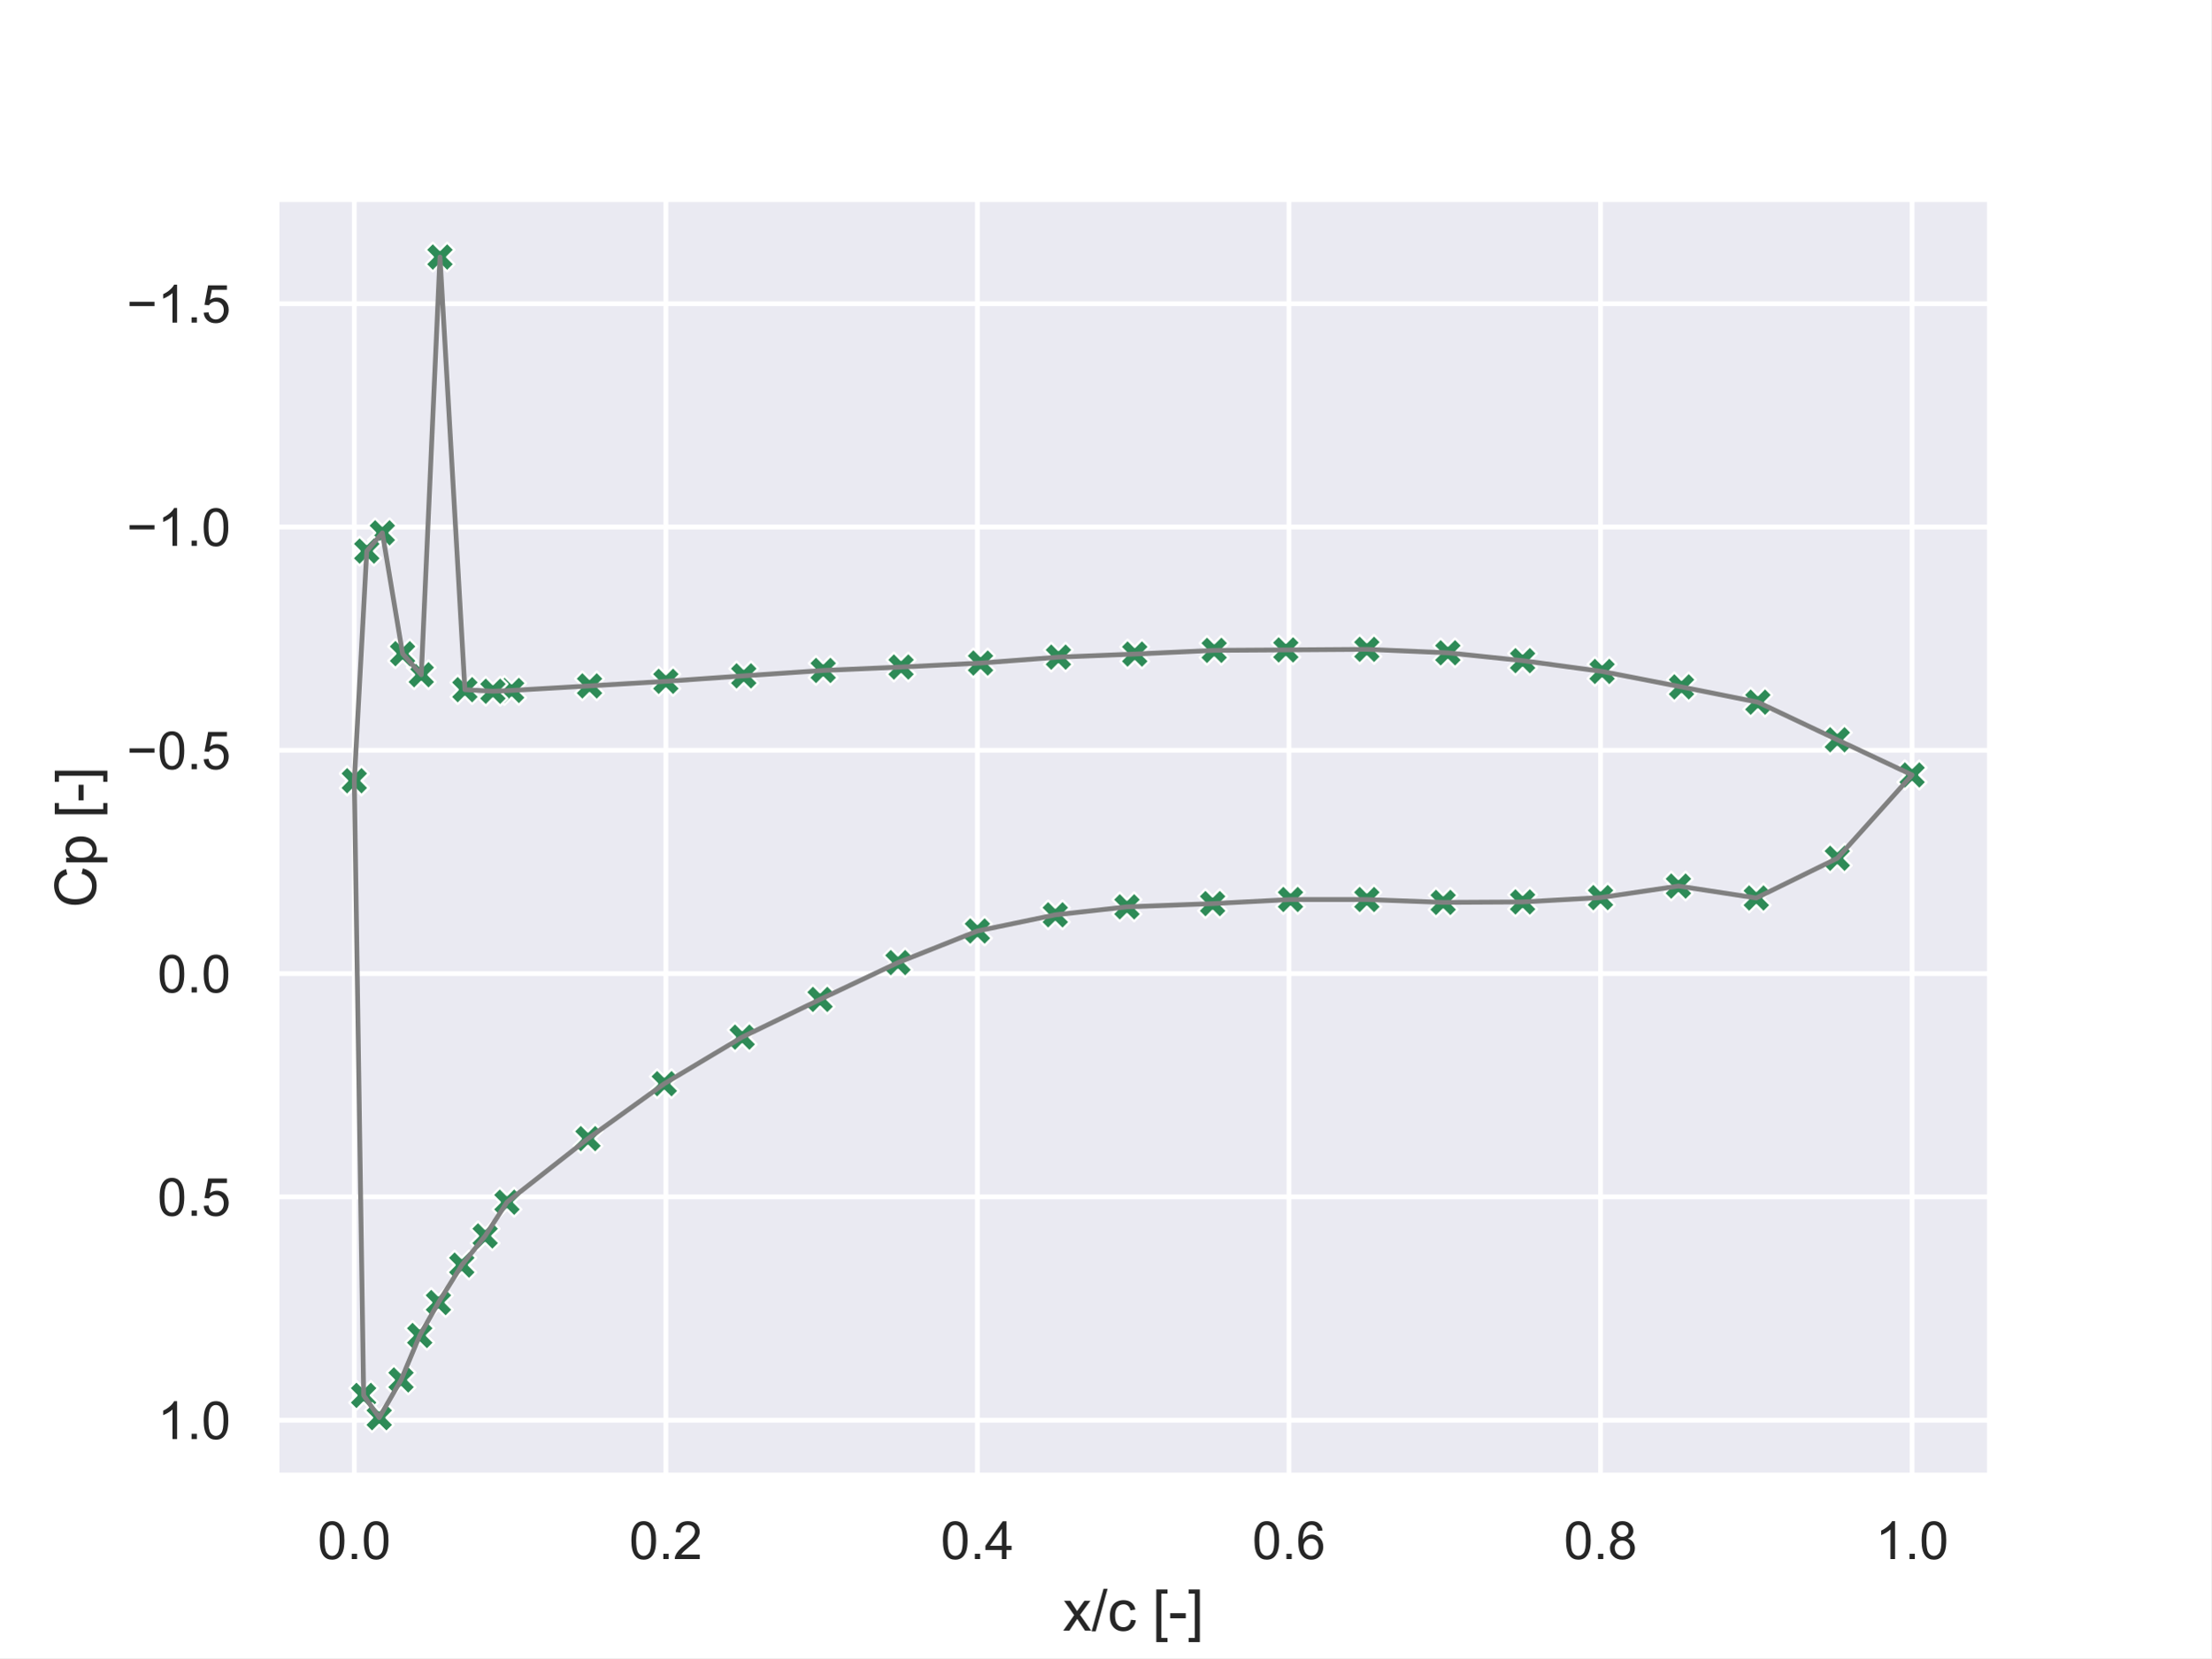
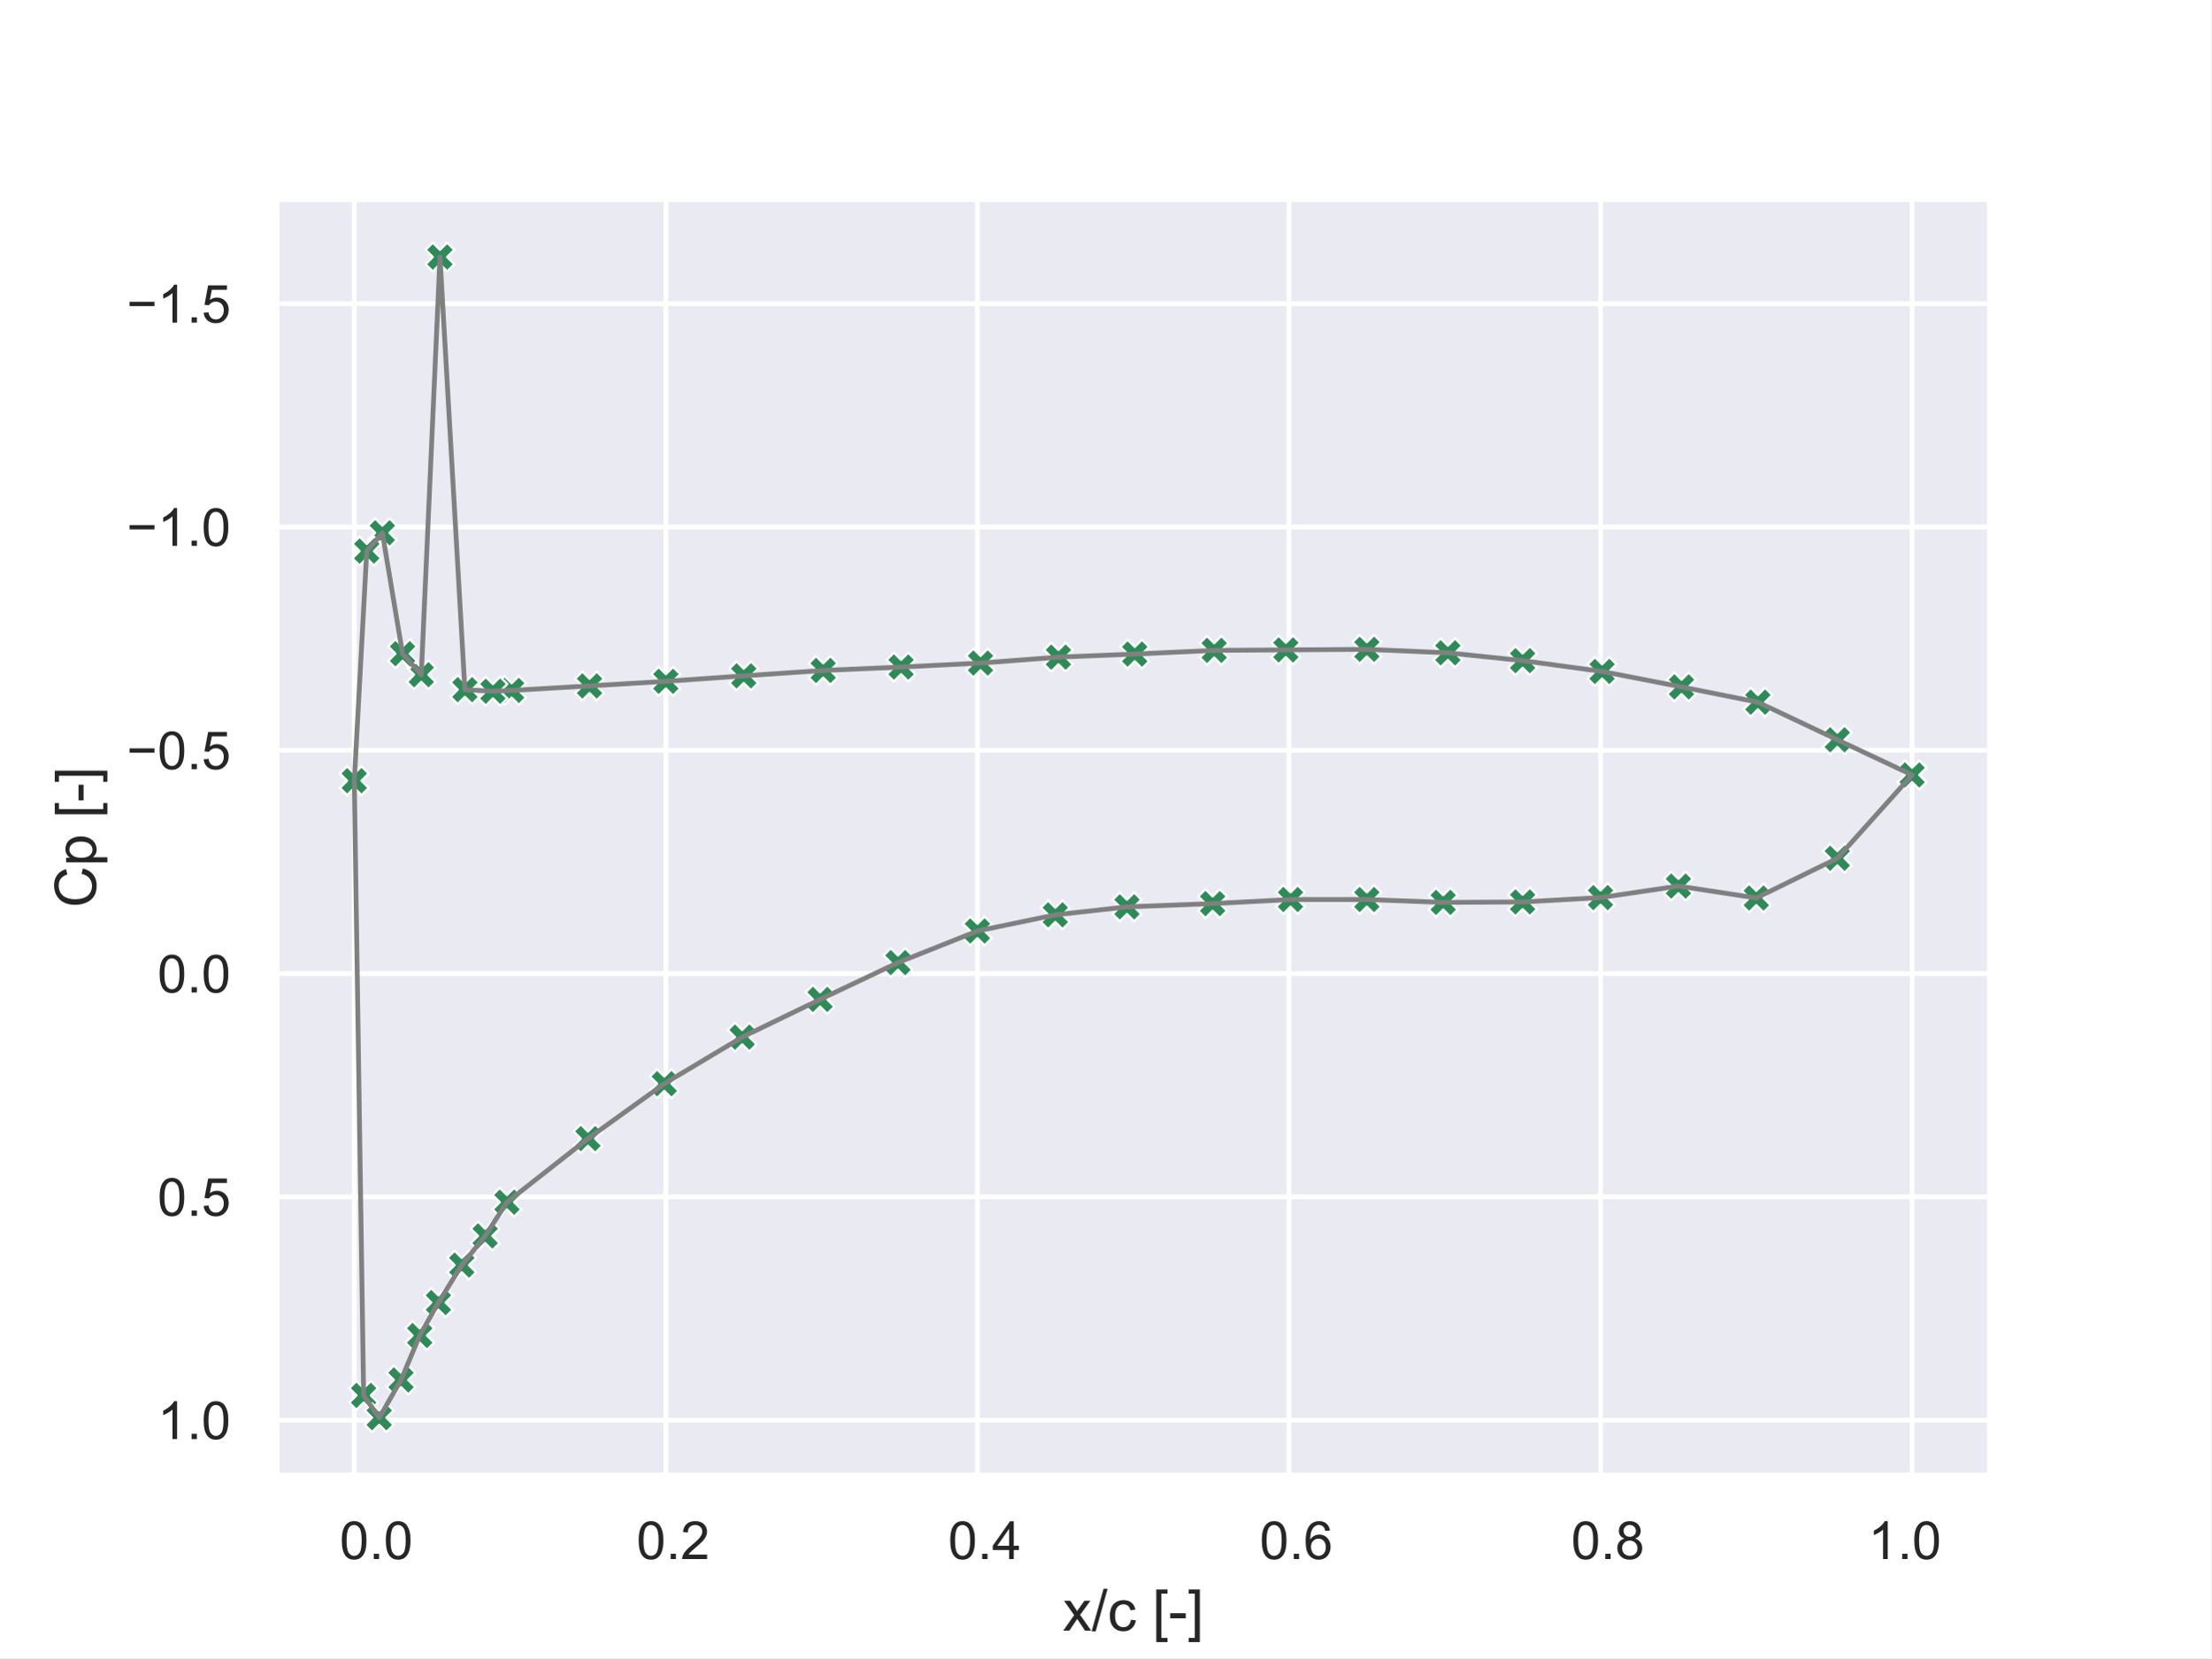
<svg xmlns="http://www.w3.org/2000/svg" xmlns:xlink="http://www.w3.org/1999/xlink" width="460.8pt" height="345.6pt" viewBox="0 0 460.8 345.6" version="1.1">
  <defs>
    <style type="text/css">*{stroke-linejoin: round; stroke-linecap: butt}</style>
  </defs>
  <g id="figure_1">
    <g id="patch_1">
      <path d="M 0 345.6  L 460.8 345.6  L 460.8 0  L 0 0  z " style="fill: #ffffff" />
    </g>
    <g id="axes_1">
      <g id="patch_2">
        <path d="M 57.6 307.584  L 414.72 307.584  L 414.72 41.472  L 57.6 41.472  z " style="fill: #eaeaf2" />
      </g>
      <g id="matplotlib.axis_1">
        <g id="xtick_1">
          <g id="line2d_1">
-             <path d="M 73.833 307.584  L 73.833 41.472  " clip-path="url(#p937154a451)" style="fill: none; stroke: #ffffff; stroke-linecap: round" />
+             <path d="M 73.833 307.584  L 73.833 41.472  " clip-path="url(#pe074f55012)" style="fill: none; stroke: #ffffff; stroke-linecap: round" />
          </g>
          <g id="text_1">
-             <g style="fill: #262626" transform="translate(66.18773 324.9576) scale(0.11 -0.11)">
+             <g style="fill: #262626" transform="translate(70.77421 324.9576) scale(0.11 -0.11)">
              <defs>
                <path id="ArialMT-30" d="M 266 2259  Q 266 3072 433 3567  Q 600 4063 929 4331  Q 1259 4600 1759 4600  Q 2128 4600 2406 4451  Q 2684 4303 2865 4023  Q 3047 3744 3150 3342  Q 3253 2941 3253 2259  Q 3253 1453 3087 958  Q 2922 463 2592 192  Q 2263 -78 1759 -78  Q 1097 -78 719 397  Q 266 969 266 2259  z M 844 2259  Q 844 1131 1108 757  Q 1372 384 1759 384  Q 2147 384 2411 759  Q 2675 1134 2675 2259  Q 2675 3391 2411 3762  Q 2147 4134 1753 4134  Q 1366 4134 1134 3806  Q 844 3388 844 2259  z " transform="scale(0.015625)" />
                <path id="ArialMT-2e" d="M 581 0  L 581 641  L 1222 641  L 1222 0  L 581 0  z " transform="scale(0.015625)" />
              </defs>
              <use xlink:href="#ArialMT-30" />
              <use xlink:href="#ArialMT-2e" x="55.615" />
              <use xlink:href="#ArialMT-30" x="83.398" />
            </g>
          </g>
        </g>
        <g id="xtick_2">
          <g id="line2d_2">
-             <path d="M 138.764 307.584  L 138.764 41.472  " clip-path="url(#p937154a451)" style="fill: none; stroke: #ffffff; stroke-linecap: round" />
+             <path d="M 138.764 307.584  L 138.764 41.472  " clip-path="url(#pe074f55012)" style="fill: none; stroke: #ffffff; stroke-linecap: round" />
          </g>
          <g id="text_2">
-             <g style="fill: #262626" transform="translate(131.1186 324.9576) scale(0.11 -0.11)">
+             <g style="fill: #262626" transform="translate(132.6466 324.9576) scale(0.11 -0.11)">
              <defs>
                <path id="ArialMT-32" d="M 3222 541  L 3222 0  L 194 0  Q 188 203 259 391  Q 375 700 629 1000  Q 884 1300 1366 1694  Q 2113 2306 2375 2664  Q 2638 3022 2638 3341  Q 2638 3675 2398 3904  Q 2159 4134 1775 4134  Q 1369 4134 1125 3890  Q 881 3647 878 3216  L 300 3275  Q 359 3922 746 4261  Q 1134 4600 1788 4600  Q 2447 4600 2831 4234  Q 3216 3869 3216 3328  Q 3216 3053 3103 2787  Q 2991 2522 2730 2228  Q 2469 1934 1863 1422  Q 1356 997 1212 845  Q 1069 694 975 541  L 3222 541  z " transform="scale(0.015625)" />
              </defs>
              <use xlink:href="#ArialMT-30" />
              <use xlink:href="#ArialMT-2e" x="55.615" />
              <use xlink:href="#ArialMT-32" x="83.398" />
            </g>
          </g>
        </g>
        <g id="xtick_3">
          <g id="line2d_3">
-             <path d="M 203.695 307.584  L 203.695 41.472  " clip-path="url(#p937154a451)" style="fill: none; stroke: #ffffff; stroke-linecap: round" />
+             <path d="M 203.695 307.584  L 203.695 41.472  " clip-path="url(#pe074f55012)" style="fill: none; stroke: #ffffff; stroke-linecap: round" />
          </g>
          <g id="text_3">
-             <g style="fill: #262626" transform="translate(196.0495 324.9576) scale(0.11 -0.11)">
+             <g style="fill: #262626" transform="translate(197.5775 324.9576) scale(0.11 -0.11)">
              <defs>
                <path id="ArialMT-34" d="M 2069 0  L 2069 1097  L 81 1097  L 81 1613  L 2172 4581  L 2631 4581  L 2631 1613  L 3250 1613  L 3250 1097  L 2631 1097  L 2631 0  L 2069 0  z M 2069 1613  L 2069 3678  L 634 1613  L 2069 1613  z " transform="scale(0.015625)" />
              </defs>
              <use xlink:href="#ArialMT-30" />
              <use xlink:href="#ArialMT-2e" x="55.615" />
              <use xlink:href="#ArialMT-34" x="83.398" />
            </g>
          </g>
        </g>
        <g id="xtick_4">
          <g id="line2d_4">
-             <path d="M 268.625 307.584  L 268.625 41.472  " clip-path="url(#p937154a451)" style="fill: none; stroke: #ffffff; stroke-linecap: round" />
+             <path d="M 268.625 307.584  L 268.625 41.472  " clip-path="url(#pe074f55012)" style="fill: none; stroke: #ffffff; stroke-linecap: round" />
          </g>
          <g id="text_4">
-             <g style="fill: #262626" transform="translate(260.9805 324.9576) scale(0.11 -0.11)">
+             <g style="fill: #262626" transform="translate(262.5084 324.9576) scale(0.11 -0.11)">
              <defs>
                <path id="ArialMT-36" d="M 3184 3459  L 2625 3416  Q 2550 3747 2413 3897  Q 2184 4138 1850 4138  Q 1581 4138 1378 3988  Q 1113 3794 959 3422  Q 806 3050 800 2363  Q 1003 2672 1297 2822  Q 1591 2972 1913 2972  Q 2475 2972 2870 2558  Q 3266 2144 3266 1488  Q 3266 1056 3080 686  Q 2894 316 2569 119  Q 2244 -78 1831 -78  Q 1128 -78 684 439  Q 241 956 241 2144  Q 241 3472 731 4075  Q 1159 4600 1884 4600  Q 2425 4600 2770 4297  Q 3116 3994 3184 3459  z M 888 1484  Q 888 1194 1011 928  Q 1134 663 1356 523  Q 1578 384 1822 384  Q 2178 384 2434 671  Q 2691 959 2691 1453  Q 2691 1928 2437 2201  Q 2184 2475 1800 2475  Q 1419 2475 1153 2201  Q 888 1928 888 1484  z " transform="scale(0.015625)" />
              </defs>
              <use xlink:href="#ArialMT-30" />
              <use xlink:href="#ArialMT-2e" x="55.615" />
              <use xlink:href="#ArialMT-36" x="83.398" />
            </g>
          </g>
        </g>
        <g id="xtick_5">
          <g id="line2d_5">
-             <path d="M 333.556 307.584  L 333.556 41.472  " clip-path="url(#p937154a451)" style="fill: none; stroke: #ffffff; stroke-linecap: round" />
+             <path d="M 333.556 307.584  L 333.556 41.472  " clip-path="url(#pe074f55012)" style="fill: none; stroke: #ffffff; stroke-linecap: round" />
          </g>
          <g id="text_5">
-             <g style="fill: #262626" transform="translate(325.9114 324.9576) scale(0.11 -0.11)">
+             <g style="fill: #262626" transform="translate(327.4393 324.9576) scale(0.11 -0.11)">
              <defs>
                <path id="ArialMT-38" d="M 1131 2484  Q 781 2613 612 2850  Q 444 3088 444 3419  Q 444 3919 803 4259  Q 1163 4600 1759 4600  Q 2359 4600 2725 4251  Q 3091 3903 3091 3403  Q 3091 3084 2923 2848  Q 2756 2613 2416 2484  Q 2838 2347 3058 2040  Q 3278 1734 3278 1309  Q 3278 722 2862 322  Q 2447 -78 1769 -78  Q 1091 -78 675 323  Q 259 725 259 1325  Q 259 1772 486 2073  Q 713 2375 1131 2484  z M 1019 3438  Q 1019 3113 1228 2906  Q 1438 2700 1772 2700  Q 2097 2700 2305 2904  Q 2513 3109 2513 3406  Q 2513 3716 2298 3927  Q 2084 4138 1766 4138  Q 1444 4138 1231 3931  Q 1019 3725 1019 3438  z M 838 1322  Q 838 1081 952 856  Q 1066 631 1291 507  Q 1516 384 1775 384  Q 2178 384 2440 643  Q 2703 903 2703 1303  Q 2703 1709 2433 1975  Q 2163 2241 1756 2241  Q 1359 2241 1098 1978  Q 838 1716 838 1322  z " transform="scale(0.015625)" />
              </defs>
              <use xlink:href="#ArialMT-30" />
              <use xlink:href="#ArialMT-2e" x="55.615" />
              <use xlink:href="#ArialMT-38" x="83.398" />
            </g>
          </g>
        </g>
        <g id="xtick_6">
          <g id="line2d_6">
-             <path d="M 398.487 307.584  L 398.487 41.472  " clip-path="url(#p937154a451)" style="fill: none; stroke: #ffffff; stroke-linecap: round" />
+             <path d="M 398.487 307.584  L 398.487 41.472  " clip-path="url(#pe074f55012)" style="fill: none; stroke: #ffffff; stroke-linecap: round" />
          </g>
          <g id="text_6">
-             <g style="fill: #262626" transform="translate(390.8423 324.9576) scale(0.11 -0.11)">
+             <g style="fill: #262626" transform="translate(389.3117 324.9576) scale(0.11 -0.11)">
              <defs>
                <path id="ArialMT-31" d="M 2384 0  L 1822 0  L 1822 3584  Q 1619 3391 1289 3197  Q 959 3003 697 2906  L 697 3450  Q 1169 3672 1522 3987  Q 1875 4303 2022 4600  L 2384 4600  L 2384 0  z " transform="scale(0.015625)" />
              </defs>
              <use xlink:href="#ArialMT-31" />
              <use xlink:href="#ArialMT-2e" x="55.615" />
              <use xlink:href="#ArialMT-30" x="83.398" />
            </g>
          </g>
        </g>
        <g id="text_7">
-           <g style="fill: #262626" transform="translate(221.4947 339.8795) scale(0.12 -0.12)">
+           <g style="fill: #262626" transform="translate(221.4947 339.8795)scale(0.12 -0.12)">
            <defs>
              <path id="ArialMT-78" d="M 47 0  L 1259 1725  L 138 3319  L 841 3319  L 1350 2541  Q 1494 2319 1581 2169  Q 1719 2375 1834 2534  L 2394 3319  L 3066 3319  L 1919 1756  L 3153 0  L 2463 0  L 1781 1031  L 1600 1309  L 728 0  L 47 0  z " transform="scale(0.015625)" />
              <path id="ArialMT-2f" d="M 0 -78  L 1328 4659  L 1778 4659  L 453 -78  L 0 -78  z " transform="scale(0.015625)" />
              <path id="ArialMT-63" d="M 2588 1216  L 3141 1144  Q 3050 572 2676 248  Q 2303 -75 1759 -75  Q 1078 -75 664 370  Q 250 816 250 1647  Q 250 2184 428 2587  Q 606 2991 970 3192  Q 1334 3394 1763 3394  Q 2303 3394 2647 3120  Q 2991 2847 3088 2344  L 2541 2259  Q 2463 2594 2264 2762  Q 2066 2931 1784 2931  Q 1359 2931 1093 2626  Q 828 2322 828 1663  Q 828 994 1084 691  Q 1341 388 1753 388  Q 2084 388 2306 591  Q 2528 794 2588 1216  z " transform="scale(0.015625)" />
              <path id="ArialMT-20" transform="scale(0.015625)" />
              <path id="ArialMT-5b" d="M 434 -1272  L 434 4581  L 1675 4581  L 1675 4116  L 997 4116  L 997 -806  L 1675 -806  L 1675 -1272  L 434 -1272  z " transform="scale(0.015625)" />
              <path id="ArialMT-2d" d="M 203 1375  L 203 1941  L 1931 1941  L 1931 1375  L 203 1375  z " transform="scale(0.015625)" />
              <path id="ArialMT-5d" d="M 1363 -1272  L 122 -1272  L 122 -806  L 800 -806  L 800 4116  L 122 4116  L 122 4581  L 1363 4581  L 1363 -1272  z " transform="scale(0.015625)" />
            </defs>
            <use xlink:href="#ArialMT-78" />
            <use xlink:href="#ArialMT-2f" x="50" />
            <use xlink:href="#ArialMT-63" x="77.783" />
            <use xlink:href="#ArialMT-20" x="127.783" />
            <use xlink:href="#ArialMT-5b" x="155.566" />
            <use xlink:href="#ArialMT-2d" x="183.35" />
            <use xlink:href="#ArialMT-5d" x="216.65" />
          </g>
        </g>
      </g>
      <g id="matplotlib.axis_2">
        <g id="ytick_1">
          <g id="line2d_7">
-             <path d="M 57.6 63.298  L 414.72 63.298  " clip-path="url(#p937154a451)" style="fill: none; stroke: #ffffff; stroke-linecap: round" />
+             <path d="M 57.6 63.298  L 414.72 63.298  " clip-path="url(#pe074f55012)" style="fill: none; stroke: #ffffff; stroke-linecap: round" />
          </g>
          <g id="text_8">
-             <g style="fill: #262626" transform="translate(26.38531 67.23521) scale(0.11 -0.11)">
+             <g style="fill: #262626" transform="translate(26.38531 67.23521)scale(0.11 -0.11)">
              <defs>
                <path id="ArialMT-2212" d="M 3381 1997  L 356 1997  L 356 2522  L 3381 2522  L 3381 1997  z " transform="scale(0.015625)" />
                <path id="ArialMT-35" d="M 266 1200  L 856 1250  Q 922 819 1161 601  Q 1400 384 1738 384  Q 2144 384 2425 690  Q 2706 997 2706 1503  Q 2706 1984 2436 2262  Q 2166 2541 1728 2541  Q 1456 2541 1237 2417  Q 1019 2294 894 2097  L 366 2166  L 809 4519  L 3088 4519  L 3088 3981  L 1259 3981  L 1013 2750  Q 1425 3038 1878 3038  Q 2478 3038 2890 2622  Q 3303 2206 3303 1553  Q 3303 931 2941 478  Q 2500 -78 1738 -78  Q 1113 -78 717 272  Q 322 622 266 1200  z " transform="scale(0.015625)" />
              </defs>
              <use xlink:href="#ArialMT-2212" />
              <use xlink:href="#ArialMT-31" x="58.398" />
              <use xlink:href="#ArialMT-2e" x="114.014" />
              <use xlink:href="#ArialMT-35" x="141.797" />
            </g>
          </g>
        </g>
        <g id="ytick_2">
          <g id="line2d_8">
-             <path d="M 57.6 109.842  L 414.72 109.842  " clip-path="url(#p937154a451)" style="fill: none; stroke: #ffffff; stroke-linecap: round" />
+             <path d="M 57.6 109.842  L 414.72 109.842  " clip-path="url(#pe074f55012)" style="fill: none; stroke: #ffffff; stroke-linecap: round" />
          </g>
          <g id="text_9">
-             <g style="fill: #262626" transform="translate(26.38531 113.7789) scale(0.11 -0.11)">
+             <g style="fill: #262626" transform="translate(26.38531 113.7789)scale(0.11 -0.11)">
              <use xlink:href="#ArialMT-2212" />
              <use xlink:href="#ArialMT-31" x="58.398" />
              <use xlink:href="#ArialMT-2e" x="114.014" />
              <use xlink:href="#ArialMT-30" x="141.797" />
            </g>
          </g>
        </g>
        <g id="ytick_3">
          <g id="line2d_9">
-             <path d="M 57.6 156.386  L 414.72 156.386  " clip-path="url(#p937154a451)" style="fill: none; stroke: #ffffff; stroke-linecap: round" />
+             <path d="M 57.6 156.386  L 414.72 156.386  " clip-path="url(#pe074f55012)" style="fill: none; stroke: #ffffff; stroke-linecap: round" />
          </g>
          <g id="text_10">
-             <g style="fill: #262626" transform="translate(26.38531 160.3225) scale(0.11 -0.11)">
+             <g style="fill: #262626" transform="translate(26.38531 160.3225)scale(0.11 -0.11)">
              <use xlink:href="#ArialMT-2212" />
              <use xlink:href="#ArialMT-30" x="58.398" />
              <use xlink:href="#ArialMT-2e" x="114.014" />
              <use xlink:href="#ArialMT-35" x="141.797" />
            </g>
          </g>
        </g>
        <g id="ytick_4">
          <g id="line2d_10">
-             <path d="M 57.6 202.929  L 414.72 202.929  " clip-path="url(#p937154a451)" style="fill: none; stroke: #ffffff; stroke-linecap: round" />
+             <path d="M 57.6 202.929  L 414.72 202.929  " clip-path="url(#pe074f55012)" style="fill: none; stroke: #ffffff; stroke-linecap: round" />
          </g>
          <g id="text_11">
-             <g style="fill: #262626" transform="translate(32.81 206.8662) scale(0.11 -0.11)">
+             <g style="fill: #262626" transform="translate(32.81 206.8662)scale(0.11 -0.11)">
              <use xlink:href="#ArialMT-30" />
              <use xlink:href="#ArialMT-2e" x="55.615" />
              <use xlink:href="#ArialMT-30" x="83.398" />
            </g>
          </g>
        </g>
        <g id="ytick_5">
          <g id="line2d_11">
-             <path d="M 57.6 249.473  L 414.72 249.473  " clip-path="url(#p937154a451)" style="fill: none; stroke: #ffffff; stroke-linecap: round" />
+             <path d="M 57.6 249.473  L 414.72 249.473  " clip-path="url(#pe074f55012)" style="fill: none; stroke: #ffffff; stroke-linecap: round" />
          </g>
          <g id="text_12">
-             <g style="fill: #262626" transform="translate(32.81 253.4099) scale(0.11 -0.11)">
+             <g style="fill: #262626" transform="translate(32.81 253.4099)scale(0.11 -0.11)">
              <use xlink:href="#ArialMT-30" />
              <use xlink:href="#ArialMT-2e" x="55.615" />
              <use xlink:href="#ArialMT-35" x="83.398" />
            </g>
          </g>
        </g>
        <g id="ytick_6">
          <g id="line2d_12">
-             <path d="M 57.6 296.017  L 414.72 296.017  " clip-path="url(#p937154a451)" style="fill: none; stroke: #ffffff; stroke-linecap: round" />
+             <path d="M 57.6 296.017  L 414.72 296.017  " clip-path="url(#pe074f55012)" style="fill: none; stroke: #ffffff; stroke-linecap: round" />
          </g>
          <g id="text_13">
-             <g style="fill: #262626" transform="translate(32.81 299.9535) scale(0.11 -0.11)">
+             <g style="fill: #262626" transform="translate(32.81 299.9535)scale(0.11 -0.11)">
              <use xlink:href="#ArialMT-31" />
              <use xlink:href="#ArialMT-2e" x="55.615" />
              <use xlink:href="#ArialMT-30" x="83.398" />
            </g>
          </g>
        </g>
        <g id="text_14">
-           <g style="fill: #262626" transform="translate(20.00031 189.1961) rotate(-90) scale(0.12 -0.12)">
+           <g style="fill: #262626" transform="translate(20.00031 189.1961)rotate(-90)scale(0.12 -0.12)">
            <defs>
              <path id="ArialMT-43" d="M 3763 1606  L 4369 1453  Q 4178 706 3683 314  Q 3188 -78 2472 -78  Q 1731 -78 1267 223  Q 803 525 561 1097  Q 319 1669 319 2325  Q 319 3041 592 3573  Q 866 4106 1370 4382  Q 1875 4659 2481 4659  Q 3169 4659 3637 4309  Q 4106 3959 4291 3325  L 3694 3184  Q 3534 3684 3231 3912  Q 2928 4141 2469 4141  Q 1941 4141 1586 3887  Q 1231 3634 1087 3207  Q 944 2781 944 2328  Q 944 1744 1114 1308  Q 1284 872 1643 656  Q 2003 441 2422 441  Q 2931 441 3284 734  Q 3638 1028 3763 1606  z " transform="scale(0.015625)" />
              <path id="ArialMT-70" d="M 422 -1272  L 422 3319  L 934 3319  L 934 2888  Q 1116 3141 1344 3267  Q 1572 3394 1897 3394  Q 2322 3394 2647 3175  Q 2972 2956 3137 2557  Q 3303 2159 3303 1684  Q 3303 1175 3120 767  Q 2938 359 2589 142  Q 2241 -75 1856 -75  Q 1575 -75 1351 44  Q 1128 163 984 344  L 984 -1272  L 422 -1272  z M 931 1641  Q 931 1000 1190 694  Q 1450 388 1819 388  Q 2194 388 2461 705  Q 2728 1022 2728 1688  Q 2728 2322 2467 2637  Q 2206 2953 1844 2953  Q 1484 2953 1207 2617  Q 931 2281 931 1641  z " transform="scale(0.015625)" />
            </defs>
            <use xlink:href="#ArialMT-43" />
            <use xlink:href="#ArialMT-70" x="72.217" />
            <use xlink:href="#ArialMT-20" x="127.832" />
            <use xlink:href="#ArialMT-5b" x="155.615" />
            <use xlink:href="#ArialMT-2d" x="183.398" />
            <use xlink:href="#ArialMT-5d" x="216.699" />
          </g>
        </g>
      </g>
      <g id="PathCollection_1">
        <defs>
-           <path id="mfc0c029493" d="M -1.5 3  L 0 1.5  L 1.5 3  L 3 1.5  L 1.5 0  L 3 -1.5  L 1.5 -3  L 0 -1.5  L -1.5 -3  L -3 -1.5  L -1.5 0  L -3 1.5  z " style="stroke: #ffffff; stroke-width: 0.48" />
+           <path id="m52cf00a7e6" d="M -1.5 3  L 0 1.5  L 1.5 3  L 3 1.5  L 1.5 0  L 3 -1.5  L 1.5 -3  L 0 -1.5  L -1.5 -3  L -3 -1.5  L -1.5 0  L -3 1.5  z " style="stroke: #ffffff; stroke-width: 0.48" />
        </defs>
-         <g clip-path="url(#p937154a451)">
-           <use xlink:href="#mfc0c029493" x="398.487" y="161.522" style="fill: #2e8b57; stroke: #ffffff; stroke-width: 0.48" />
-           <use xlink:href="#mfc0c029493" x="382.904" y="154.192" style="fill: #2e8b57; stroke: #ffffff; stroke-width: 0.48" />
-           <use xlink:href="#mfc0c029493" x="366.346" y="146.355" style="fill: #2e8b57; stroke: #ffffff; stroke-width: 0.48" />
-           <use xlink:href="#mfc0c029493" x="350.438" y="143.171" style="fill: #2e8b57; stroke: #ffffff; stroke-width: 0.48" />
-           <use xlink:href="#mfc0c029493" x="333.881" y="139.947" style="fill: #2e8b57; stroke: #ffffff; stroke-width: 0.48" />
-           <use xlink:href="#mfc0c029493" x="317.324" y="137.699" style="fill: #2e8b57; stroke: #ffffff; stroke-width: 0.48" />
-           <use xlink:href="#mfc0c029493" x="301.74" y="136.066" style="fill: #2e8b57; stroke: #ffffff; stroke-width: 0.48" />
-           <use xlink:href="#mfc0c029493" x="284.858" y="135.342" style="fill: #2e8b57; stroke: #ffffff; stroke-width: 0.48" />
-           <use xlink:href="#mfc0c029493" x="267.976" y="135.46" style="fill: #2e8b57; stroke: #ffffff; stroke-width: 0.48" />
-           <use xlink:href="#mfc0c029493" x="253.042" y="135.556" style="fill: #2e8b57; stroke: #ffffff; stroke-width: 0.48" />
-           <use xlink:href="#mfc0c029493" x="236.485" y="136.325" style="fill: #2e8b57; stroke: #ffffff; stroke-width: 0.48" />
-           <use xlink:href="#mfc0c029493" x="220.577" y="136.968" style="fill: #2e8b57; stroke: #ffffff; stroke-width: 0.48" />
-           <use xlink:href="#mfc0c029493" x="204.344" y="138.202" style="fill: #2e8b57; stroke: #ffffff; stroke-width: 0.48" />
-           <use xlink:href="#mfc0c029493" x="187.786" y="139.032" style="fill: #2e8b57; stroke: #ffffff; stroke-width: 0.48" />
-           <use xlink:href="#mfc0c029493" x="171.554" y="139.744" style="fill: #2e8b57; stroke: #ffffff; stroke-width: 0.48" />
-           <use xlink:href="#mfc0c029493" x="154.996" y="140.868" style="fill: #2e8b57; stroke: #ffffff; stroke-width: 0.48" />
-           <use xlink:href="#mfc0c029493" x="138.764" y="142.009" style="fill: #2e8b57; stroke: #ffffff; stroke-width: 0.48" />
-           <use xlink:href="#mfc0c029493" x="122.856" y="142.964" style="fill: #2e8b57; stroke: #ffffff; stroke-width: 0.48" />
-           <use xlink:href="#mfc0c029493" x="106.623" y="143.908" style="fill: #2e8b57; stroke: #ffffff; stroke-width: 0.48" />
-           <use xlink:href="#mfc0c029493" x="102.727" y="144.075" style="fill: #2e8b57; stroke: #ffffff; stroke-width: 0.48" />
-           <use xlink:href="#mfc0c029493" x="96.883" y="143.747" style="fill: #2e8b57; stroke: #ffffff; stroke-width: 0.48" />
-           <use xlink:href="#mfc0c029493" x="91.689" y="53.568" style="fill: #2e8b57; stroke: #ffffff; stroke-width: 0.48" />
-           <use xlink:href="#mfc0c029493" x="87.793" y="140.634" style="fill: #2e8b57; stroke: #ffffff; stroke-width: 0.48" />
-           <use xlink:href="#mfc0c029493" x="83.897" y="136.246" style="fill: #2e8b57; stroke: #ffffff; stroke-width: 0.48" />
-           <use xlink:href="#mfc0c029493" x="79.677" y="111.055" style="fill: #2e8b57; stroke: #ffffff; stroke-width: 0.48" />
-           <use xlink:href="#mfc0c029493" x="76.43" y="114.86" style="fill: #2e8b57; stroke: #ffffff; stroke-width: 0.48" />
-           <use xlink:href="#mfc0c029493" x="73.833" y="162.768" style="fill: #2e8b57; stroke: #ffffff; stroke-width: 0.48" />
-           <use xlink:href="#mfc0c029493" x="73.833" y="162.726" style="fill: #2e8b57; stroke: #ffffff; stroke-width: 0.48" />
-           <use xlink:href="#mfc0c029493" x="75.781" y="290.842" style="fill: #2e8b57; stroke: #ffffff; stroke-width: 0.48" />
-           <use xlink:href="#mfc0c029493" x="79.027" y="295.488" style="fill: #2e8b57; stroke: #ffffff; stroke-width: 0.48" />
-           <use xlink:href="#mfc0c029493" x="83.572" y="287.626" style="fill: #2e8b57; stroke: #ffffff; stroke-width: 0.48" />
-           <use xlink:href="#mfc0c029493" x="87.468" y="278.358" style="fill: #2e8b57; stroke: #ffffff; stroke-width: 0.48" />
-           <use xlink:href="#mfc0c029493" x="91.364" y="271.492" style="fill: #2e8b57; stroke: #ffffff; stroke-width: 0.48" />
-           <use xlink:href="#mfc0c029493" x="96.234" y="263.683" style="fill: #2e8b57; stroke: #ffffff; stroke-width: 0.48" />
-           <use xlink:href="#mfc0c029493" x="101.104" y="257.607" style="fill: #2e8b57; stroke: #ffffff; stroke-width: 0.48" />
-           <use xlink:href="#mfc0c029493" x="105.649" y="250.58" style="fill: #2e8b57; stroke: #ffffff; stroke-width: 0.48" />
-           <use xlink:href="#mfc0c029493" x="122.531" y="237.329" style="fill: #2e8b57; stroke: #ffffff; stroke-width: 0.48" />
-           <use xlink:href="#mfc0c029493" x="138.439" y="225.879" style="fill: #2e8b57; stroke: #ffffff; stroke-width: 0.48" />
-           <use xlink:href="#mfc0c029493" x="154.672" y="216.17" style="fill: #2e8b57; stroke: #ffffff; stroke-width: 0.48" />
-           <use xlink:href="#mfc0c029493" x="170.904" y="208.312" style="fill: #2e8b57; stroke: #ffffff; stroke-width: 0.48" />
-           <use xlink:href="#mfc0c029493" x="187.137" y="200.637" style="fill: #2e8b57; stroke: #ffffff; stroke-width: 0.48" />
-           <use xlink:href="#mfc0c029493" x="203.695" y="194.048" style="fill: #2e8b57; stroke: #ffffff; stroke-width: 0.48" />
-           <use xlink:href="#mfc0c029493" x="219.927" y="190.679" style="fill: #2e8b57; stroke: #ffffff; stroke-width: 0.48" />
-           <use xlink:href="#mfc0c029493" x="234.861" y="189.018" style="fill: #2e8b57; stroke: #ffffff; stroke-width: 0.48" />
-           <use xlink:href="#mfc0c029493" x="252.717" y="188.34" style="fill: #2e8b57; stroke: #ffffff; stroke-width: 0.48" />
-           <use xlink:href="#mfc0c029493" x="268.95" y="187.489" style="fill: #2e8b57; stroke: #ffffff; stroke-width: 0.48" />
-           <use xlink:href="#mfc0c029493" x="284.858" y="187.49" style="fill: #2e8b57; stroke: #ffffff; stroke-width: 0.48" />
-           <use xlink:href="#mfc0c029493" x="300.766" y="188.087" style="fill: #2e8b57; stroke: #ffffff; stroke-width: 0.48" />
-           <use xlink:href="#mfc0c029493" x="317.324" y="187.994" style="fill: #2e8b57; stroke: #ffffff; stroke-width: 0.48" />
-           <use xlink:href="#mfc0c029493" x="333.556" y="187.089" style="fill: #2e8b57; stroke: #ffffff; stroke-width: 0.48" />
-           <use xlink:href="#mfc0c029493" x="349.789" y="184.683" style="fill: #2e8b57; stroke: #ffffff; stroke-width: 0.48" />
-           <use xlink:href="#mfc0c029493" x="366.022" y="187.167" style="fill: #2e8b57; stroke: #ffffff; stroke-width: 0.48" />
-           <use xlink:href="#mfc0c029493" x="382.904" y="178.887" style="fill: #2e8b57; stroke: #ffffff; stroke-width: 0.48" />
-           <use xlink:href="#mfc0c029493" x="398.487" y="161.522" style="fill: #2e8b57; stroke: #ffffff; stroke-width: 0.48" />
+         <g clip-path="url(#pe074f55012)">
+           <use xlink:href="#m52cf00a7e6" x="398.487" y="161.522" style="fill: #2e8b57; stroke: #ffffff; stroke-width: 0.48" />
+           <use xlink:href="#m52cf00a7e6" x="382.904" y="154.192" style="fill: #2e8b57; stroke: #ffffff; stroke-width: 0.48" />
+           <use xlink:href="#m52cf00a7e6" x="366.346" y="146.355" style="fill: #2e8b57; stroke: #ffffff; stroke-width: 0.48" />
+           <use xlink:href="#m52cf00a7e6" x="350.438" y="143.171" style="fill: #2e8b57; stroke: #ffffff; stroke-width: 0.48" />
+           <use xlink:href="#m52cf00a7e6" x="333.881" y="139.947" style="fill: #2e8b57; stroke: #ffffff; stroke-width: 0.48" />
+           <use xlink:href="#m52cf00a7e6" x="317.324" y="137.699" style="fill: #2e8b57; stroke: #ffffff; stroke-width: 0.48" />
+           <use xlink:href="#m52cf00a7e6" x="301.74" y="136.066" style="fill: #2e8b57; stroke: #ffffff; stroke-width: 0.48" />
+           <use xlink:href="#m52cf00a7e6" x="284.858" y="135.342" style="fill: #2e8b57; stroke: #ffffff; stroke-width: 0.48" />
+           <use xlink:href="#m52cf00a7e6" x="267.976" y="135.46" style="fill: #2e8b57; stroke: #ffffff; stroke-width: 0.48" />
+           <use xlink:href="#m52cf00a7e6" x="253.042" y="135.556" style="fill: #2e8b57; stroke: #ffffff; stroke-width: 0.48" />
+           <use xlink:href="#m52cf00a7e6" x="236.485" y="136.325" style="fill: #2e8b57; stroke: #ffffff; stroke-width: 0.48" />
+           <use xlink:href="#m52cf00a7e6" x="220.577" y="136.968" style="fill: #2e8b57; stroke: #ffffff; stroke-width: 0.48" />
+           <use xlink:href="#m52cf00a7e6" x="204.344" y="138.202" style="fill: #2e8b57; stroke: #ffffff; stroke-width: 0.48" />
+           <use xlink:href="#m52cf00a7e6" x="187.786" y="139.032" style="fill: #2e8b57; stroke: #ffffff; stroke-width: 0.48" />
+           <use xlink:href="#m52cf00a7e6" x="171.554" y="139.744" style="fill: #2e8b57; stroke: #ffffff; stroke-width: 0.48" />
+           <use xlink:href="#m52cf00a7e6" x="154.996" y="140.868" style="fill: #2e8b57; stroke: #ffffff; stroke-width: 0.48" />
+           <use xlink:href="#m52cf00a7e6" x="138.764" y="142.009" style="fill: #2e8b57; stroke: #ffffff; stroke-width: 0.48" />
+           <use xlink:href="#m52cf00a7e6" x="122.856" y="142.964" style="fill: #2e8b57; stroke: #ffffff; stroke-width: 0.48" />
+           <use xlink:href="#m52cf00a7e6" x="106.623" y="143.908" style="fill: #2e8b57; stroke: #ffffff; stroke-width: 0.48" />
+           <use xlink:href="#m52cf00a7e6" x="102.727" y="144.075" style="fill: #2e8b57; stroke: #ffffff; stroke-width: 0.48" />
+           <use xlink:href="#m52cf00a7e6" x="96.883" y="143.747" style="fill: #2e8b57; stroke: #ffffff; stroke-width: 0.48" />
+           <use xlink:href="#m52cf00a7e6" x="91.689" y="53.568" style="fill: #2e8b57; stroke: #ffffff; stroke-width: 0.48" />
+           <use xlink:href="#m52cf00a7e6" x="87.793" y="140.634" style="fill: #2e8b57; stroke: #ffffff; stroke-width: 0.48" />
+           <use xlink:href="#m52cf00a7e6" x="83.897" y="136.246" style="fill: #2e8b57; stroke: #ffffff; stroke-width: 0.48" />
+           <use xlink:href="#m52cf00a7e6" x="79.677" y="111.055" style="fill: #2e8b57; stroke: #ffffff; stroke-width: 0.48" />
+           <use xlink:href="#m52cf00a7e6" x="76.43" y="114.86" style="fill: #2e8b57; stroke: #ffffff; stroke-width: 0.48" />
+           <use xlink:href="#m52cf00a7e6" x="73.833" y="162.768" style="fill: #2e8b57; stroke: #ffffff; stroke-width: 0.48" />
+           <use xlink:href="#m52cf00a7e6" x="73.833" y="162.726" style="fill: #2e8b57; stroke: #ffffff; stroke-width: 0.48" />
+           <use xlink:href="#m52cf00a7e6" x="75.781" y="290.842" style="fill: #2e8b57; stroke: #ffffff; stroke-width: 0.48" />
+           <use xlink:href="#m52cf00a7e6" x="79.027" y="295.488" style="fill: #2e8b57; stroke: #ffffff; stroke-width: 0.48" />
+           <use xlink:href="#m52cf00a7e6" x="83.572" y="287.626" style="fill: #2e8b57; stroke: #ffffff; stroke-width: 0.48" />
+           <use xlink:href="#m52cf00a7e6" x="87.468" y="278.358" style="fill: #2e8b57; stroke: #ffffff; stroke-width: 0.48" />
+           <use xlink:href="#m52cf00a7e6" x="91.364" y="271.492" style="fill: #2e8b57; stroke: #ffffff; stroke-width: 0.48" />
+           <use xlink:href="#m52cf00a7e6" x="96.234" y="263.683" style="fill: #2e8b57; stroke: #ffffff; stroke-width: 0.48" />
+           <use xlink:href="#m52cf00a7e6" x="101.104" y="257.607" style="fill: #2e8b57; stroke: #ffffff; stroke-width: 0.48" />
+           <use xlink:href="#m52cf00a7e6" x="105.649" y="250.58" style="fill: #2e8b57; stroke: #ffffff; stroke-width: 0.48" />
+           <use xlink:href="#m52cf00a7e6" x="122.531" y="237.329" style="fill: #2e8b57; stroke: #ffffff; stroke-width: 0.48" />
+           <use xlink:href="#m52cf00a7e6" x="138.439" y="225.879" style="fill: #2e8b57; stroke: #ffffff; stroke-width: 0.48" />
+           <use xlink:href="#m52cf00a7e6" x="154.672" y="216.17" style="fill: #2e8b57; stroke: #ffffff; stroke-width: 0.48" />
+           <use xlink:href="#m52cf00a7e6" x="170.904" y="208.312" style="fill: #2e8b57; stroke: #ffffff; stroke-width: 0.48" />
+           <use xlink:href="#m52cf00a7e6" x="187.137" y="200.637" style="fill: #2e8b57; stroke: #ffffff; stroke-width: 0.48" />
+           <use xlink:href="#m52cf00a7e6" x="203.695" y="194.048" style="fill: #2e8b57; stroke: #ffffff; stroke-width: 0.48" />
+           <use xlink:href="#m52cf00a7e6" x="219.927" y="190.679" style="fill: #2e8b57; stroke: #ffffff; stroke-width: 0.48" />
+           <use xlink:href="#m52cf00a7e6" x="234.861" y="189.018" style="fill: #2e8b57; stroke: #ffffff; stroke-width: 0.48" />
+           <use xlink:href="#m52cf00a7e6" x="252.717" y="188.34" style="fill: #2e8b57; stroke: #ffffff; stroke-width: 0.48" />
+           <use xlink:href="#m52cf00a7e6" x="268.95" y="187.489" style="fill: #2e8b57; stroke: #ffffff; stroke-width: 0.48" />
+           <use xlink:href="#m52cf00a7e6" x="284.858" y="187.49" style="fill: #2e8b57; stroke: #ffffff; stroke-width: 0.48" />
+           <use xlink:href="#m52cf00a7e6" x="300.766" y="188.087" style="fill: #2e8b57; stroke: #ffffff; stroke-width: 0.48" />
+           <use xlink:href="#m52cf00a7e6" x="317.324" y="187.994" style="fill: #2e8b57; stroke: #ffffff; stroke-width: 0.48" />
+           <use xlink:href="#m52cf00a7e6" x="333.556" y="187.089" style="fill: #2e8b57; stroke: #ffffff; stroke-width: 0.48" />
+           <use xlink:href="#m52cf00a7e6" x="349.789" y="184.683" style="fill: #2e8b57; stroke: #ffffff; stroke-width: 0.48" />
+           <use xlink:href="#m52cf00a7e6" x="366.022" y="187.167" style="fill: #2e8b57; stroke: #ffffff; stroke-width: 0.48" />
+           <use xlink:href="#m52cf00a7e6" x="382.904" y="178.887" style="fill: #2e8b57; stroke: #ffffff; stroke-width: 0.48" />
+           <use xlink:href="#m52cf00a7e6" x="398.487" y="161.522" style="fill: #2e8b57; stroke: #ffffff; stroke-width: 0.48" />
        </g>
      </g>
      <g id="line2d_13">
-         <path d="M 398.487 161.522  L 382.904 154.192  L 366.346 146.355  L 350.438 143.171  L 333.881 139.947  L 317.324 137.699  L 301.74 136.066  L 284.858 135.342  L 267.976 135.46  L 253.042 135.556  L 236.485 136.325  L 220.577 136.968  L 204.344 138.202  L 187.786 139.032  L 171.554 139.744  L 154.996 140.868  L 138.764 142.009  L 122.856 142.964  L 106.623 143.908  L 102.727 144.075  L 96.883 143.747  L 91.689 53.568  L 87.793 140.634  L 83.897 136.246  L 79.677 111.055  L 76.43 114.86  L 73.833 162.768  L 73.833 162.726  L 75.781 290.842  L 79.027 295.488  L 83.572 287.626  L 87.468 278.358  L 91.364 271.492  L 96.234 263.683  L 101.104 257.607  L 105.649 250.58  L 122.531 237.329  L 138.439 225.879  L 154.672 216.17  L 170.904 208.312  L 187.137 200.637  L 203.695 194.048  L 219.927 190.679  L 234.861 189.018  L 252.717 188.34  L 268.95 187.489  L 284.858 187.49  L 300.766 188.087  L 317.324 187.994  L 333.556 187.089  L 349.789 184.683  L 366.022 187.167  L 382.904 178.887  L 398.487 161.522  " clip-path="url(#p937154a451)" style="fill: none; stroke: #808080; stroke-linecap: round" />
+         <path d="M 398.487 161.522  L 382.904 154.192  L 366.346 146.355  L 350.438 143.171  L 333.881 139.947  L 317.324 137.699  L 301.74 136.066  L 284.858 135.342  L 267.976 135.46  L 253.042 135.556  L 236.485 136.325  L 220.577 136.968  L 204.344 138.202  L 187.786 139.032  L 171.554 139.744  L 154.996 140.868  L 138.764 142.009  L 122.856 142.964  L 106.623 143.908  L 102.727 144.075  L 96.883 143.747  L 91.689 53.568  L 87.793 140.634  L 83.897 136.246  L 79.677 111.055  L 76.43 114.86  L 73.833 162.768  L 73.833 162.726  L 75.781 290.842  L 79.027 295.488  L 83.572 287.626  L 87.468 278.358  L 91.364 271.492  L 96.234 263.683  L 101.104 257.607  L 105.649 250.58  L 122.531 237.329  L 138.439 225.879  L 154.672 216.17  L 170.904 208.312  L 187.137 200.637  L 203.695 194.048  L 219.927 190.679  L 234.861 189.018  L 252.717 188.34  L 268.95 187.489  L 284.858 187.49  L 300.766 188.087  L 317.324 187.994  L 333.556 187.089  L 349.789 184.683  L 366.022 187.167  L 382.904 178.887  L 398.487 161.522  " clip-path="url(#pe074f55012)" style="fill: none; stroke: #808080; stroke-linecap: round" />
      </g>
      <g id="patch_3">
        <path d="M 57.6 307.584  L 57.6 41.472  " style="fill: none; stroke: #ffffff; stroke-width: 1.25; stroke-linejoin: miter; stroke-linecap: square" />
      </g>
      <g id="patch_4">
        <path d="M 414.72 307.584  L 414.72 41.472  " style="fill: none; stroke: #ffffff; stroke-width: 1.25; stroke-linejoin: miter; stroke-linecap: square" />
      </g>
      <g id="patch_5">
        <path d="M 57.6 307.584  L 414.72 307.584  " style="fill: none; stroke: #ffffff; stroke-width: 1.25; stroke-linejoin: miter; stroke-linecap: square" />
      </g>
      <g id="patch_6">
        <path d="M 57.6 41.472  L 414.72 41.472  " style="fill: none; stroke: #ffffff; stroke-width: 1.25; stroke-linejoin: miter; stroke-linecap: square" />
      </g>
    </g>
  </g>
  <defs>
-     <clipPath id="p937154a451">
+     <clipPath id="pe074f55012">
      <rect x="57.6" y="41.472" width="357.12" height="266.112" />
    </clipPath>
  </defs>
</svg>
